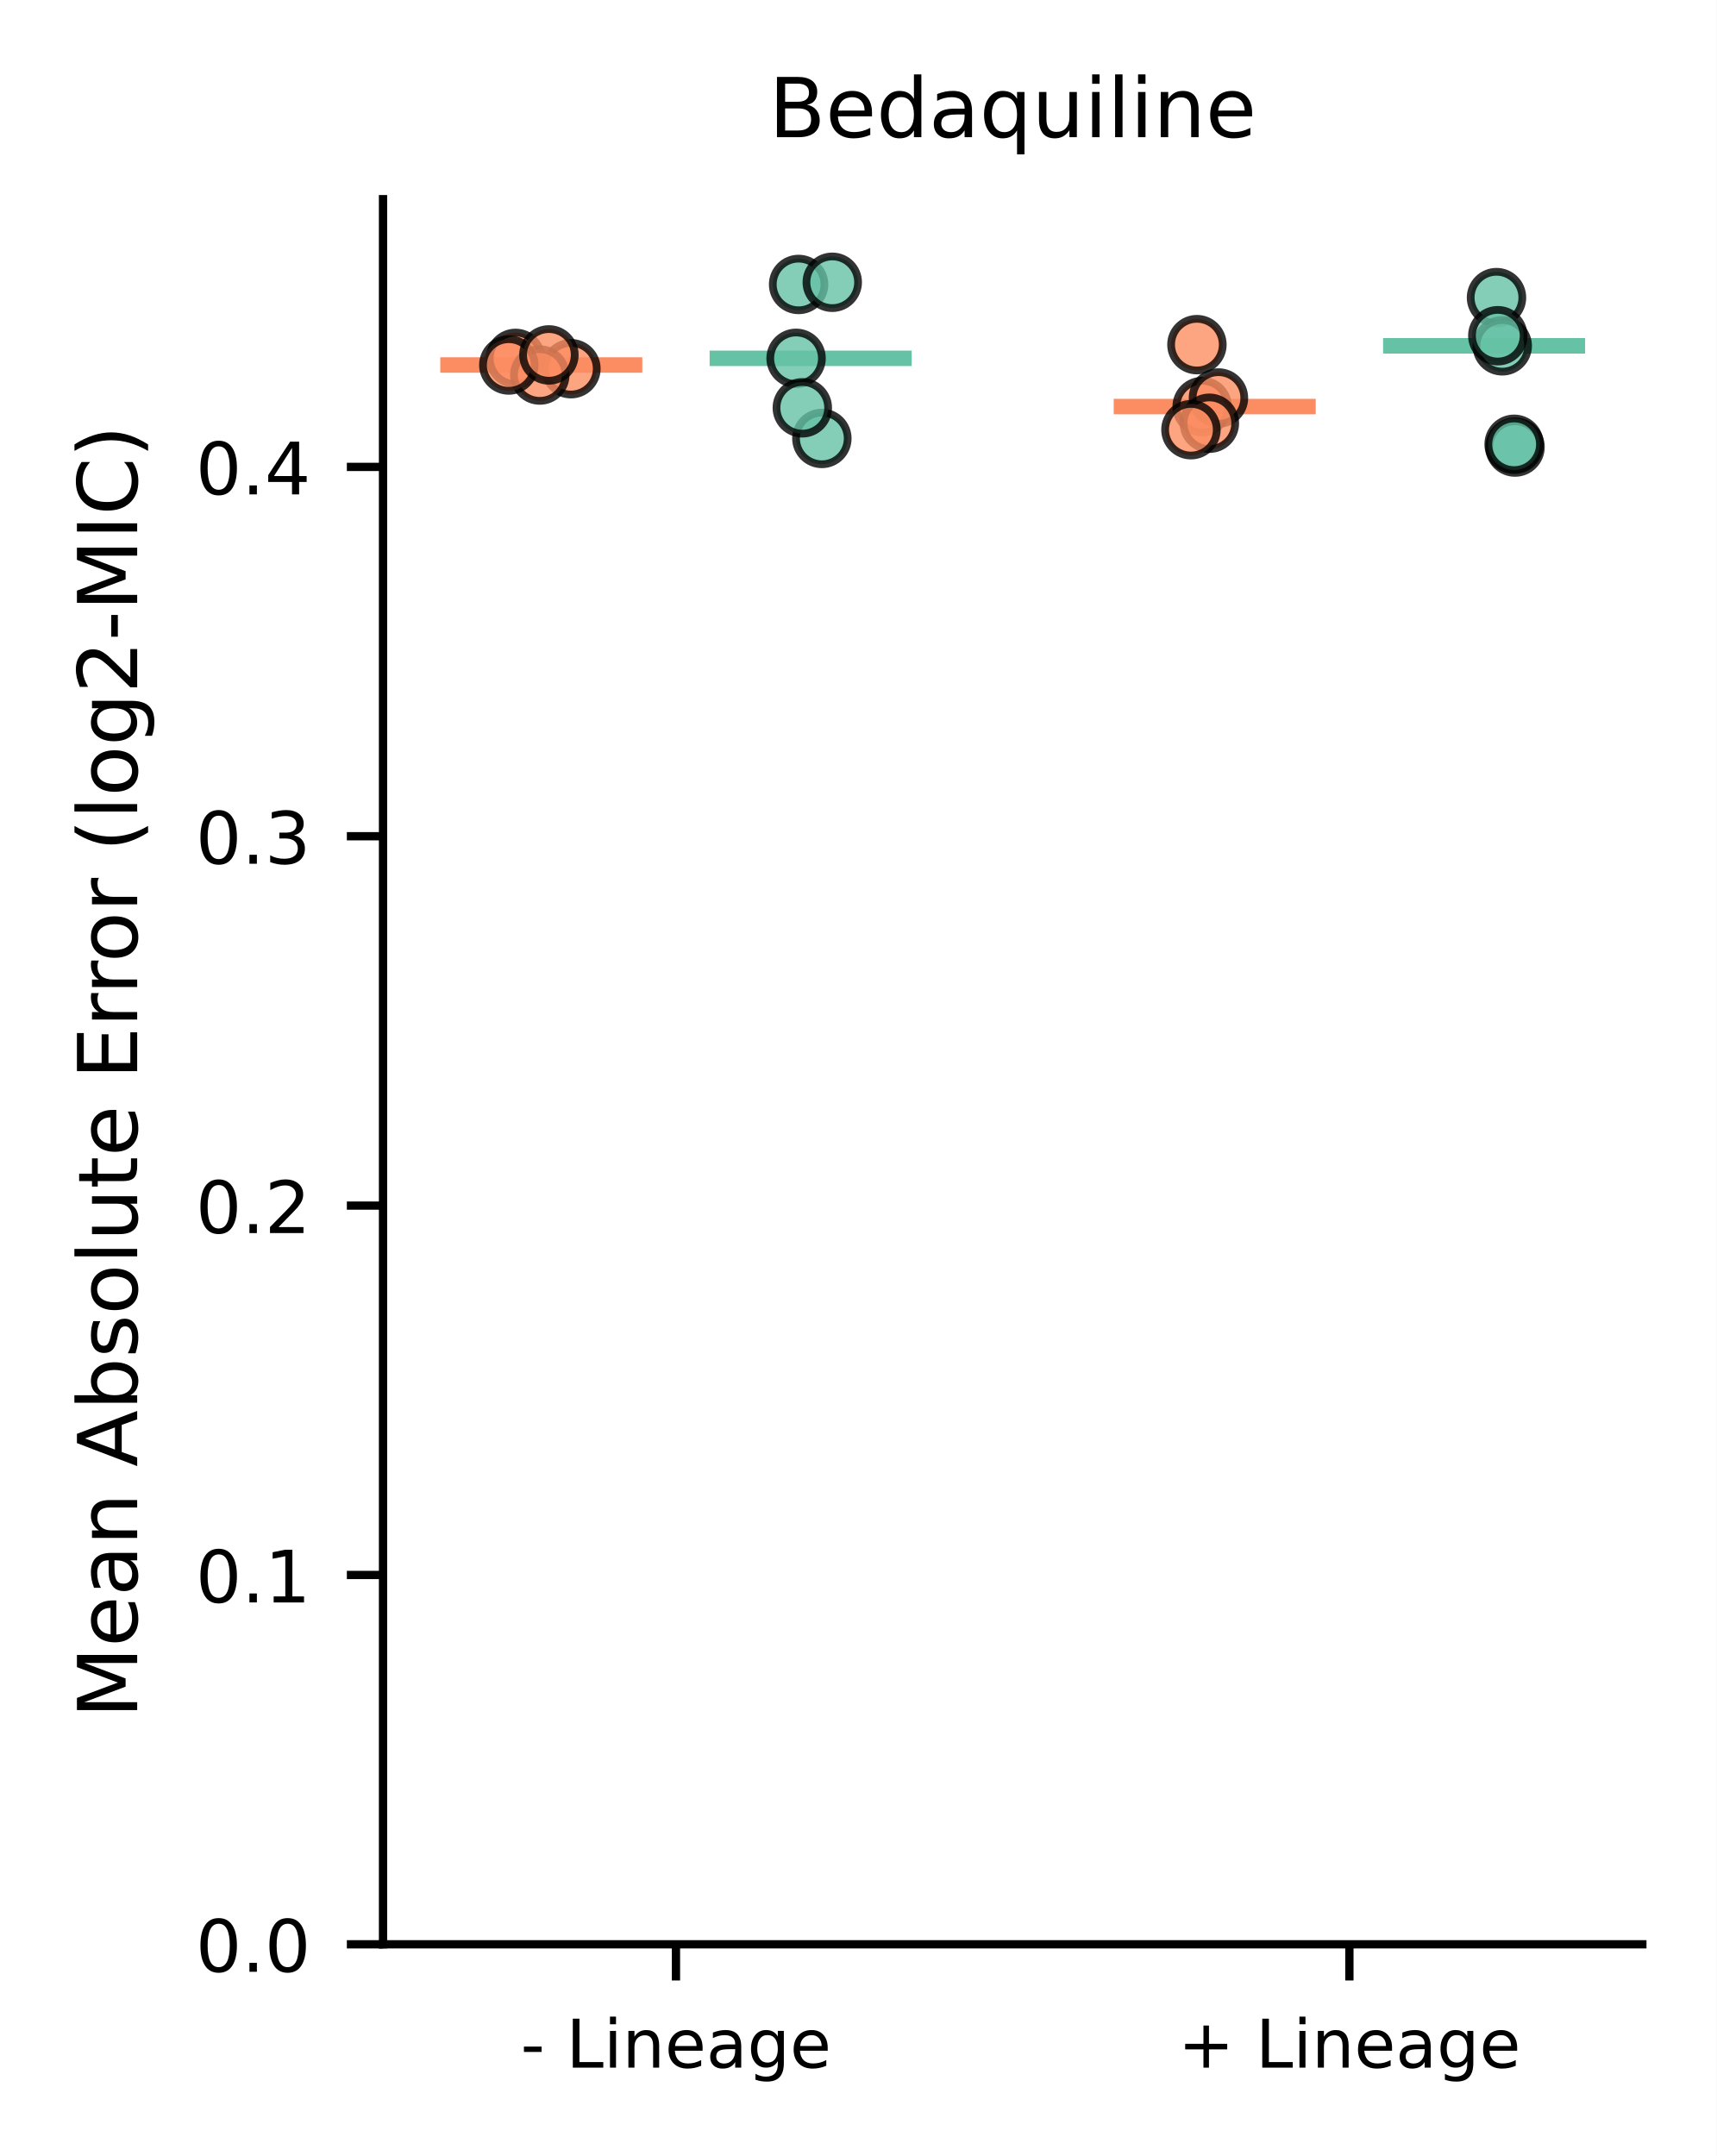
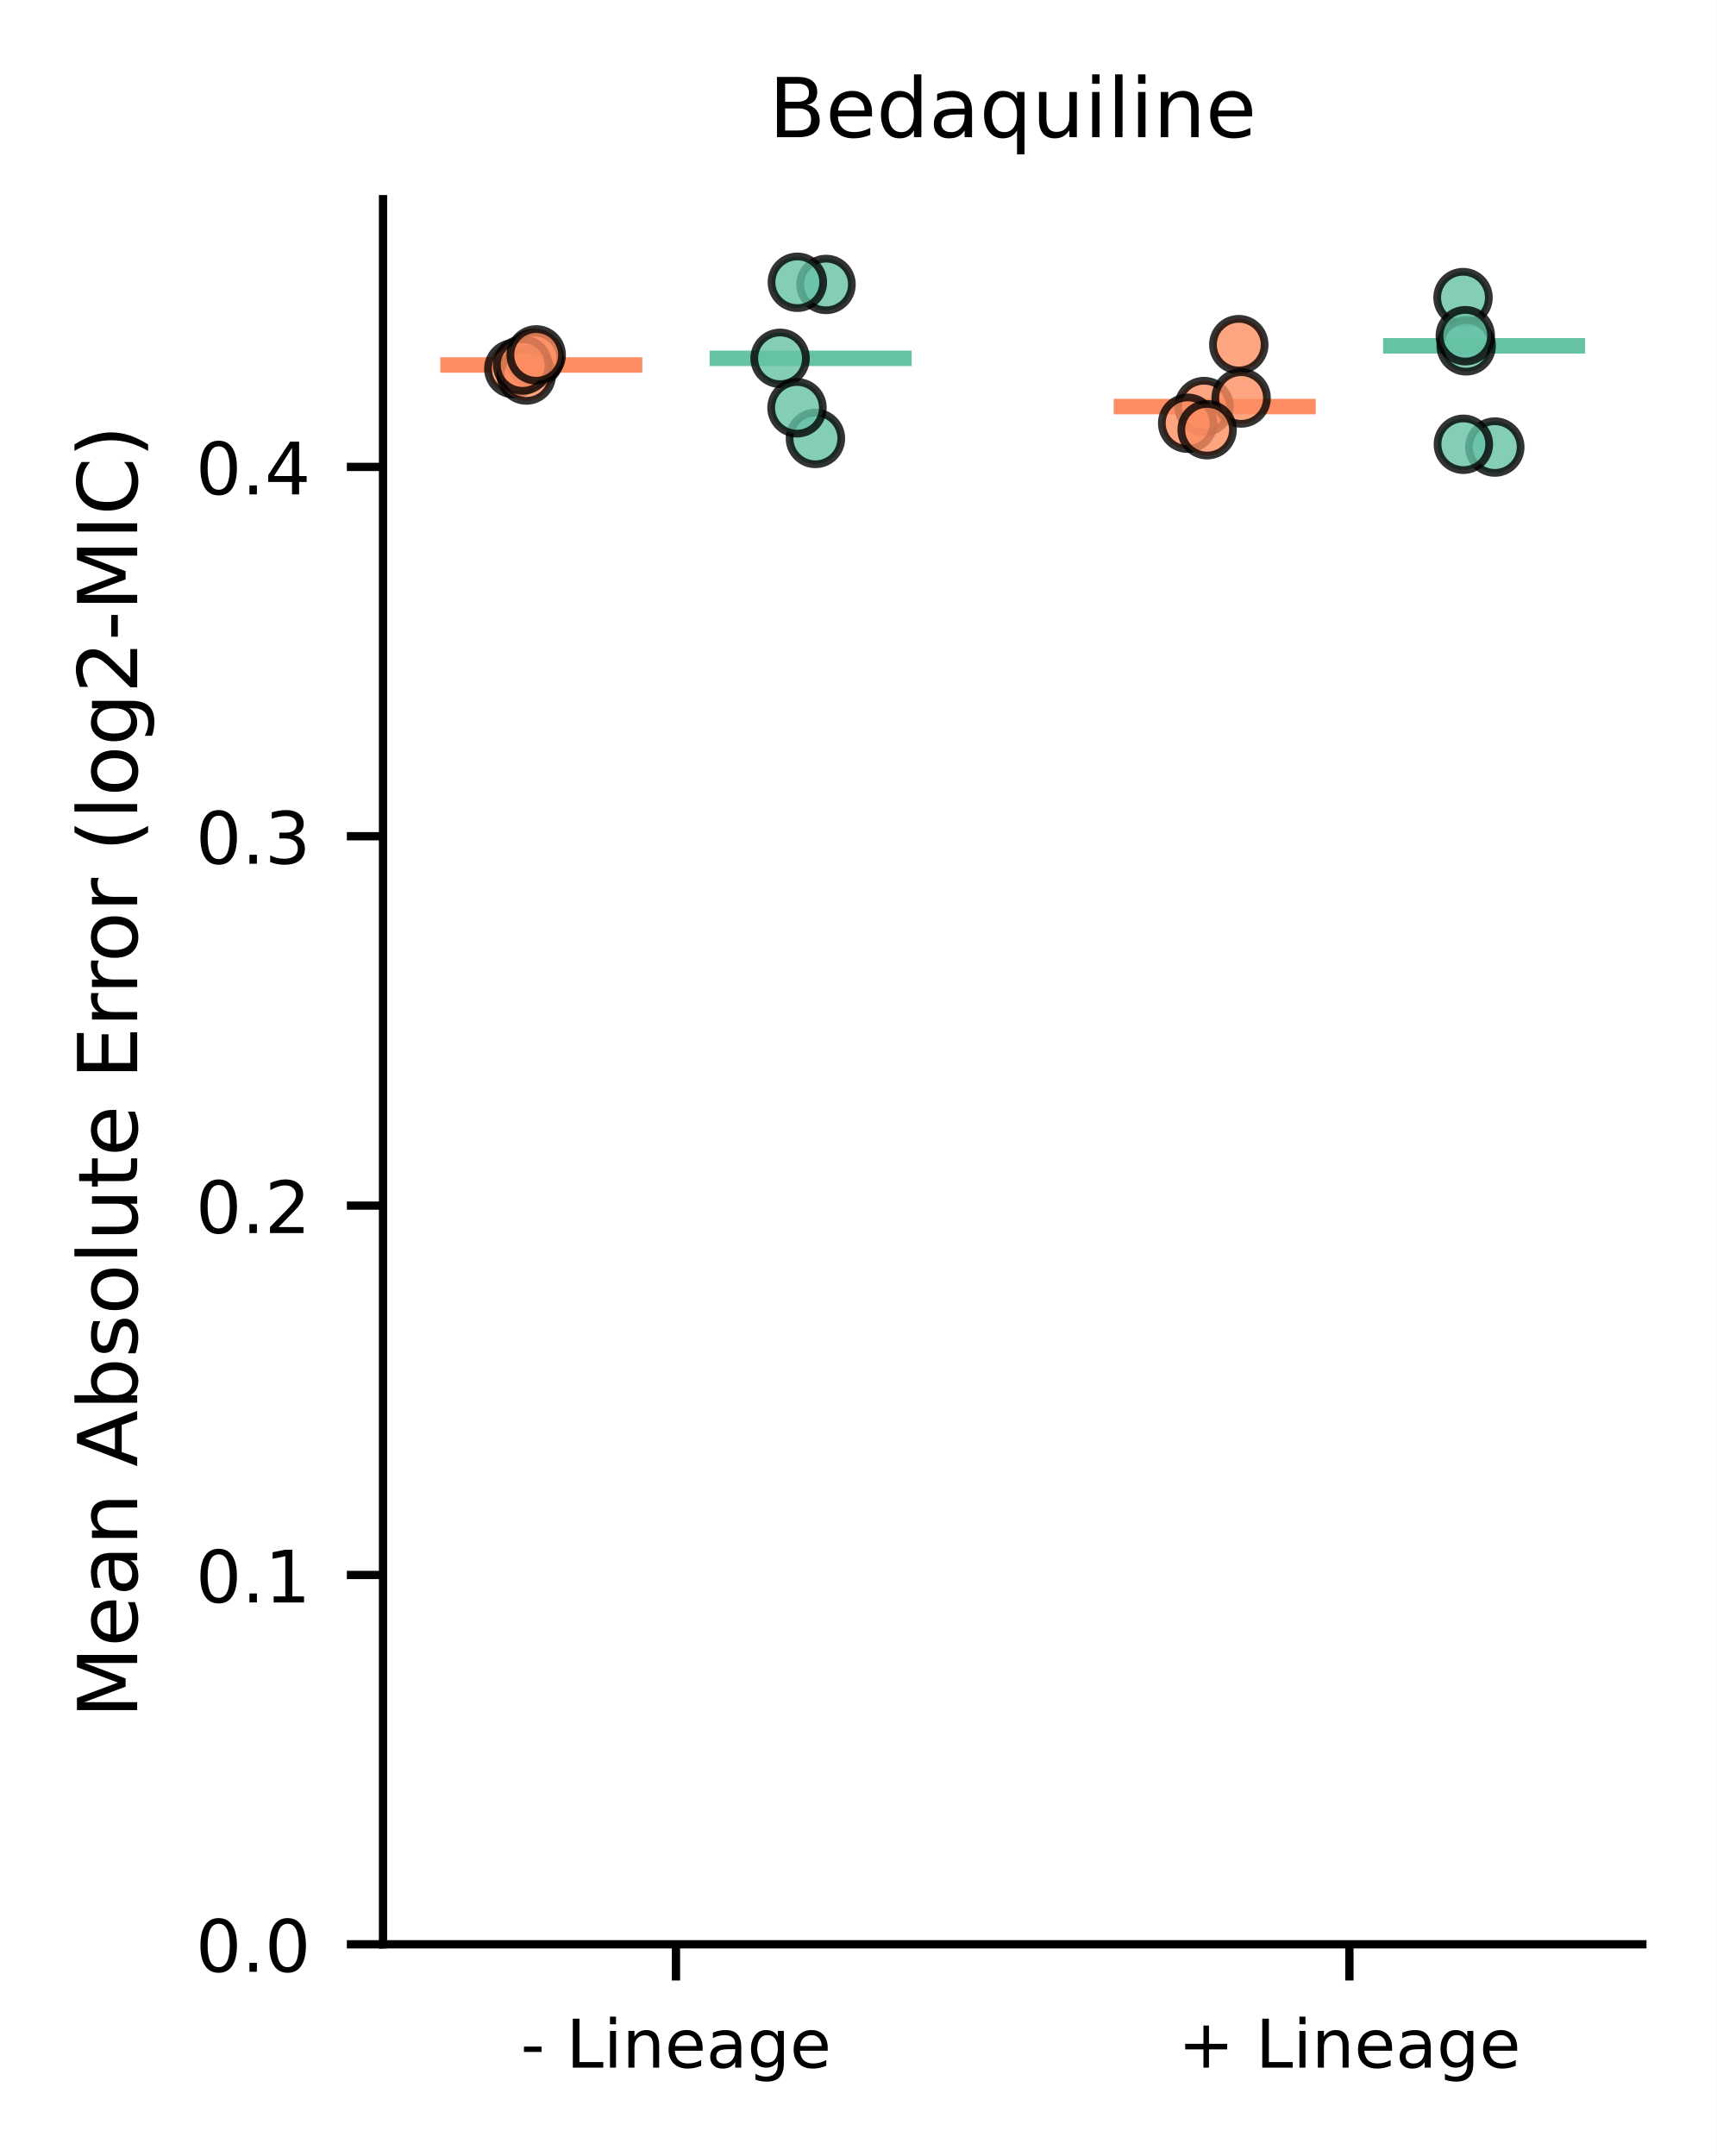
<svg xmlns="http://www.w3.org/2000/svg" xmlns:xlink="http://www.w3.org/1999/xlink" width="166.175pt" height="208.69pt" viewBox="0 0 166.175 208.69" version="1.1">
  <defs>
    <style type="text/css">*{stroke-linejoin: round; stroke-linecap: butt}</style>
  </defs>
  <g id="figure_1">
    <g id="patch_1">
      <path d="M 0 208.69  L 166.175 208.69  L 166.175 0  L 0 0  z " style="fill: #ffffff" />
    </g>
    <g id="axes_1">
      <g id="patch_2">
        <path d="M 37.075 188.199  L 158.975 188.199  L 158.975 19.279  L 37.075 19.279  z " style="fill: #ffffff" />
      </g>
      <g id="LineCollection_1">
-         <path d="M 42.616 35.331  L 62.172 35.331  " clip-path="url(#pb498e405ef)" style="fill: none; stroke: #fc8d62; stroke-width: 1.5" />
+         <path d="M 42.616 35.331  L 62.172 35.331  " clip-path="url(#pe7621ceaf0)" style="fill: none; stroke: #fc8d62; stroke-width: 1.5" />
      </g>
      <g id="LineCollection_2">
-         <path d="M 68.69 34.684  L 88.247 34.684  " clip-path="url(#pb498e405ef)" style="fill: none; stroke: #66c2a5; stroke-width: 1.5" />
+         <path d="M 68.69 34.684  L 88.247 34.684  " clip-path="url(#pe7621ceaf0)" style="fill: none; stroke: #66c2a5; stroke-width: 1.5" />
      </g>
      <g id="LineCollection_3">
-         <path d="M 107.803 39.352  L 127.359 39.352  " clip-path="url(#pb498e405ef)" style="fill: none; stroke: #fc8d62; stroke-width: 1.5" />
+         <path d="M 107.803 39.352  L 127.359 39.352  " clip-path="url(#pe7621ceaf0)" style="fill: none; stroke: #fc8d62; stroke-width: 1.5" />
      </g>
      <g id="LineCollection_4">
-         <path d="M 133.878 33.475  L 153.434 33.475  " clip-path="url(#pb498e405ef)" style="fill: none; stroke: #66c2a5; stroke-width: 1.5" />
+         <path d="M 133.878 33.475  L 153.434 33.475  " clip-path="url(#pe7621ceaf0)" style="fill: none; stroke: #66c2a5; stroke-width: 1.5" />
      </g>
      <g id="PathCollection_1">
        <defs>
-           <path id="C0_0_085f574285" d="M 0 2.5  C 0.663 2.5 1.299 2.237 1.768 1.768  C 2.237 1.299 2.5 0.663 2.5 -0  C 2.5 -0.663 2.237 -1.299 1.768 -1.768  C 1.299 -2.237 0.663 -2.5 0 -2.5  C -0.663 -2.5 -1.299 -2.237 -1.768 -1.768  C -2.237 -1.299 -2.5 -0.663 -2.5 0  C -2.5 0.663 -2.237 1.299 -1.768 1.768  C -1.299 2.237 -0.663 2.5 0 2.5  z " />
+           <path id="C0_0_0a21245f25" d="M 0 2.5  C 0.663 2.5 1.299 2.237 1.768 1.768  C 2.237 1.299 2.5 0.663 2.5 -0  C 2.5 -0.663 2.237 -1.299 1.768 -1.768  C 1.299 -2.237 0.663 -2.5 0 -2.5  C -0.663 -2.5 -1.299 -2.237 -1.768 -1.768  C -2.237 -1.299 -2.5 -0.663 -2.5 0  C -2.5 0.663 -2.237 1.299 -1.768 1.768  C -1.299 2.237 -0.663 2.5 0 2.5  z " />
        </defs>
-         <g clip-path="url(#pb498e405ef)">
-           <use xlink:href="#C0_0_085f574285" x="55.263" y="35.689" style="fill: #fc8d62; fill-opacity: 0.8; stroke: #000000; stroke-opacity: 0.8; stroke-width: 0.75" />
-         </g>
-         <g clip-path="url(#pb498e405ef)">
-           <use xlink:href="#C0_0_085f574285" x="49.905" y="34.69" style="fill: #fc8d62; fill-opacity: 0.8; stroke: #000000; stroke-opacity: 0.8; stroke-width: 0.75" />
-         </g>
-         <g clip-path="url(#pb498e405ef)">
-           <use xlink:href="#C0_0_085f574285" x="52.25" y="36.301" style="fill: #fc8d62; fill-opacity: 0.8; stroke: #000000; stroke-opacity: 0.8; stroke-width: 0.75" />
-         </g>
-         <g clip-path="url(#pb498e405ef)">
-           <use xlink:href="#C0_0_085f574285" x="49.251" y="35.331" style="fill: #fc8d62; fill-opacity: 0.8; stroke: #000000; stroke-opacity: 0.8; stroke-width: 0.75" />
-         </g>
-         <g clip-path="url(#pb498e405ef)">
-           <use xlink:href="#C0_0_085f574285" x="53.132" y="34.353" style="fill: #fc8d62; fill-opacity: 0.8; stroke: #000000; stroke-opacity: 0.8; stroke-width: 0.75" />
+         <g clip-path="url(#pe7621ceaf0)">
+           <use xlink:href="#C0_0_0a21245f25" x="49.737" y="35.689" style="fill: #fc8d62; fill-opacity: 0.8; stroke: #000000; stroke-opacity: 0.8; stroke-width: 0.75" />
+         </g>
+         <g clip-path="url(#pe7621ceaf0)">
+           <use xlink:href="#C0_0_0a21245f25" x="51.72" y="34.69" style="fill: #fc8d62; fill-opacity: 0.8; stroke: #000000; stroke-opacity: 0.8; stroke-width: 0.75" />
+         </g>
+         <g clip-path="url(#pe7621ceaf0)">
+           <use xlink:href="#C0_0_0a21245f25" x="50.947" y="36.301" style="fill: #fc8d62; fill-opacity: 0.8; stroke: #000000; stroke-opacity: 0.8; stroke-width: 0.75" />
+         </g>
+         <g clip-path="url(#pe7621ceaf0)">
+           <use xlink:href="#C0_0_0a21245f25" x="50.591" y="35.331" style="fill: #fc8d62; fill-opacity: 0.8; stroke: #000000; stroke-opacity: 0.8; stroke-width: 0.75" />
+         </g>
+         <g clip-path="url(#pe7621ceaf0)">
+           <use xlink:href="#C0_0_0a21245f25" x="51.904" y="34.353" style="fill: #fc8d62; fill-opacity: 0.8; stroke: #000000; stroke-opacity: 0.8; stroke-width: 0.75" />
        </g>
      </g>
      <g id="PathCollection_2">
        <defs>
-           <path id="C1_0_abb7c5da15" d="M 0 2.5  C 0.663 2.5 1.299 2.237 1.768 1.768  C 2.237 1.299 2.5 0.663 2.5 -0  C 2.5 -0.663 2.237 -1.299 1.768 -1.768  C 1.299 -2.237 0.663 -2.5 0 -2.5  C -0.663 -2.5 -1.299 -2.237 -1.768 -1.768  C -2.237 -1.299 -2.5 -0.663 -2.5 0  C -2.5 0.663 -2.237 1.299 -1.768 1.768  C -1.299 2.237 -0.663 2.5 0 2.5  z " />
+           <path id="C1_0_9b1e423cc5" d="M 0 2.5  C 0.663 2.5 1.299 2.237 1.768 1.768  C 2.237 1.299 2.5 0.663 2.5 -0  C 2.5 -0.663 2.237 -1.299 1.768 -1.768  C 1.299 -2.237 0.663 -2.5 0 -2.5  C -0.663 -2.5 -1.299 -2.237 -1.768 -1.768  C -2.237 -1.299 -2.5 -0.663 -2.5 0  C -2.5 0.663 -2.237 1.299 -1.768 1.768  C -1.299 2.237 -0.663 2.5 0 2.5  z " />
        </defs>
-         <g clip-path="url(#pb498e405ef)">
-           <use xlink:href="#C1_0_abb7c5da15" x="79.555" y="42.439" style="fill: #66c2a5; fill-opacity: 0.8; stroke: #000000; stroke-opacity: 0.8; stroke-width: 0.75" />
-         </g>
-         <g clip-path="url(#pb498e405ef)">
-           <use xlink:href="#C1_0_abb7c5da15" x="77.303" y="27.534" style="fill: #66c2a5; fill-opacity: 0.8; stroke: #000000; stroke-opacity: 0.8; stroke-width: 0.75" />
-         </g>
-         <g clip-path="url(#pb498e405ef)">
-           <use xlink:href="#C1_0_abb7c5da15" x="77.058" y="34.684" style="fill: #66c2a5; fill-opacity: 0.8; stroke: #000000; stroke-opacity: 0.8; stroke-width: 0.75" />
-         </g>
-         <g clip-path="url(#pb498e405ef)">
-           <use xlink:href="#C1_0_abb7c5da15" x="77.662" y="39.475" style="fill: #66c2a5; fill-opacity: 0.8; stroke: #000000; stroke-opacity: 0.8; stroke-width: 0.75" />
-         </g>
-         <g clip-path="url(#pb498e405ef)">
-           <use xlink:href="#C1_0_abb7c5da15" x="80.561" y="27.323" style="fill: #66c2a5; fill-opacity: 0.8; stroke: #000000; stroke-opacity: 0.8; stroke-width: 0.75" />
+         <g clip-path="url(#pe7621ceaf0)">
+           <use xlink:href="#C1_0_9b1e423cc5" x="78.931" y="42.439" style="fill: #66c2a5; fill-opacity: 0.8; stroke: #000000; stroke-opacity: 0.8; stroke-width: 0.75" />
+         </g>
+         <g clip-path="url(#pe7621ceaf0)">
+           <use xlink:href="#C1_0_9b1e423cc5" x="79.959" y="27.534" style="fill: #66c2a5; fill-opacity: 0.8; stroke: #000000; stroke-opacity: 0.8; stroke-width: 0.75" />
+         </g>
+         <g clip-path="url(#pe7621ceaf0)">
+           <use xlink:href="#C1_0_9b1e423cc5" x="75.51" y="34.684" style="fill: #66c2a5; fill-opacity: 0.8; stroke: #000000; stroke-opacity: 0.8; stroke-width: 0.75" />
+         </g>
+         <g clip-path="url(#pe7621ceaf0)">
+           <use xlink:href="#C1_0_9b1e423cc5" x="77.147" y="39.475" style="fill: #66c2a5; fill-opacity: 0.8; stroke: #000000; stroke-opacity: 0.8; stroke-width: 0.75" />
+         </g>
+         <g clip-path="url(#pe7621ceaf0)">
+           <use xlink:href="#C1_0_9b1e423cc5" x="77.182" y="27.323" style="fill: #66c2a5; fill-opacity: 0.8; stroke: #000000; stroke-opacity: 0.8; stroke-width: 0.75" />
        </g>
      </g>
      <g id="PathCollection_3">
        <defs>
-           <path id="C2_0_900068de61" d="M 0 2.5  C 0.663 2.5 1.299 2.237 1.768 1.768  C 2.237 1.299 2.5 0.663 2.5 -0  C 2.5 -0.663 2.237 -1.299 1.768 -1.768  C 1.299 -2.237 0.663 -2.5 0 -2.5  C -0.663 -2.5 -1.299 -2.237 -1.768 -1.768  C -2.237 -1.299 -2.5 -0.663 -2.5 0  C -2.5 0.663 -2.237 1.299 -1.768 1.768  C -1.299 2.237 -0.663 2.5 0 2.5  z " />
+           <path id="C2_0_ca3a7e2442" d="M 0 2.5  C 0.663 2.5 1.299 2.237 1.768 1.768  C 2.237 1.299 2.5 0.663 2.5 -0  C 2.5 -0.663 2.237 -1.299 1.768 -1.768  C 1.299 -2.237 0.663 -2.5 0 -2.5  C -0.663 -2.5 -1.299 -2.237 -1.768 -1.768  C -2.237 -1.299 -2.5 -0.663 -2.5 0  C -2.5 0.663 -2.237 1.299 -1.768 1.768  C -1.299 2.237 -0.663 2.5 0 2.5  z " />
        </defs>
-         <g clip-path="url(#pb498e405ef)">
-           <use xlink:href="#C2_0_900068de61" x="116.366" y="39.352" style="fill: #fc8d62; fill-opacity: 0.8; stroke: #000000; stroke-opacity: 0.8; stroke-width: 0.75" />
-         </g>
-         <g clip-path="url(#pb498e405ef)">
-           <use xlink:href="#C2_0_900068de61" x="115.859" y="33.36" style="fill: #fc8d62; fill-opacity: 0.8; stroke: #000000; stroke-opacity: 0.8; stroke-width: 0.75" />
-         </g>
-         <g clip-path="url(#pb498e405ef)">
-           <use xlink:href="#C2_0_900068de61" x="117.943" y="38.524" style="fill: #fc8d62; fill-opacity: 0.8; stroke: #000000; stroke-opacity: 0.8; stroke-width: 0.75" />
-         </g>
-         <g clip-path="url(#pb498e405ef)">
-           <use xlink:href="#C2_0_900068de61" x="117.064" y="40.967" style="fill: #fc8d62; fill-opacity: 0.8; stroke: #000000; stroke-opacity: 0.8; stroke-width: 0.75" />
-         </g>
-         <g clip-path="url(#pb498e405ef)">
-           <use xlink:href="#C2_0_900068de61" x="115.279" y="41.594" style="fill: #fc8d62; fill-opacity: 0.8; stroke: #000000; stroke-opacity: 0.8; stroke-width: 0.75" />
+         <g clip-path="url(#pe7621ceaf0)">
+           <use xlink:href="#C2_0_ca3a7e2442" x="116.549" y="39.352" style="fill: #fc8d62; fill-opacity: 0.8; stroke: #000000; stroke-opacity: 0.8; stroke-width: 0.75" />
+         </g>
+         <g clip-path="url(#pe7621ceaf0)">
+           <use xlink:href="#C2_0_ca3a7e2442" x="119.912" y="33.36" style="fill: #fc8d62; fill-opacity: 0.8; stroke: #000000; stroke-opacity: 0.8; stroke-width: 0.75" />
+         </g>
+         <g clip-path="url(#pe7621ceaf0)">
+           <use xlink:href="#C2_0_ca3a7e2442" x="120.136" y="38.524" style="fill: #fc8d62; fill-opacity: 0.8; stroke: #000000; stroke-opacity: 0.8; stroke-width: 0.75" />
+         </g>
+         <g clip-path="url(#pe7621ceaf0)">
+           <use xlink:href="#C2_0_ca3a7e2442" x="114.962" y="40.967" style="fill: #fc8d62; fill-opacity: 0.8; stroke: #000000; stroke-opacity: 0.8; stroke-width: 0.75" />
+         </g>
+         <g clip-path="url(#pe7621ceaf0)">
+           <use xlink:href="#C2_0_ca3a7e2442" x="116.847" y="41.594" style="fill: #fc8d62; fill-opacity: 0.8; stroke: #000000; stroke-opacity: 0.8; stroke-width: 0.75" />
        </g>
      </g>
      <g id="PathCollection_4">
        <defs>
-           <path id="C3_0_f12beb87d3" d="M 0 2.5  C 0.663 2.5 1.299 2.237 1.768 1.768  C 2.237 1.299 2.5 0.663 2.5 -0  C 2.5 -0.663 2.237 -1.299 1.768 -1.768  C 1.299 -2.237 0.663 -2.5 0 -2.5  C -0.663 -2.5 -1.299 -2.237 -1.768 -1.768  C -2.237 -1.299 -2.5 -0.663 -2.5 0  C -2.5 0.663 -2.237 1.299 -1.768 1.768  C -1.299 2.237 -0.663 2.5 0 2.5  z " />
+           <path id="C3_0_b06add1b93" d="M 0 2.5  C 0.663 2.5 1.299 2.237 1.768 1.768  C 2.237 1.299 2.5 0.663 2.5 -0  C 2.5 -0.663 2.237 -1.299 1.768 -1.768  C 1.299 -2.237 0.663 -2.5 0 -2.5  C -0.663 -2.5 -1.299 -2.237 -1.768 -1.768  C -2.237 -1.299 -2.5 -0.663 -2.5 0  C -2.5 0.663 -2.237 1.299 -1.768 1.768  C -1.299 2.237 -0.663 2.5 0 2.5  z " />
        </defs>
-         <g clip-path="url(#pb498e405ef)">
-           <use xlink:href="#C3_0_f12beb87d3" x="146.65" y="43.273" style="fill: #66c2a5; fill-opacity: 0.8; stroke: #000000; stroke-opacity: 0.8; stroke-width: 0.75" />
-         </g>
-         <g clip-path="url(#pb498e405ef)">
-           <use xlink:href="#C3_0_f12beb87d3" x="144.857" y="28.807" style="fill: #66c2a5; fill-opacity: 0.8; stroke: #000000; stroke-opacity: 0.8; stroke-width: 0.75" />
-         </g>
-         <g clip-path="url(#pb498e405ef)">
-           <use xlink:href="#C3_0_f12beb87d3" x="145.415" y="33.475" style="fill: #66c2a5; fill-opacity: 0.8; stroke: #000000; stroke-opacity: 0.8; stroke-width: 0.75" />
-         </g>
-         <g clip-path="url(#pb498e405ef)">
-           <use xlink:href="#C3_0_f12beb87d3" x="146.563" y="43.004" style="fill: #66c2a5; fill-opacity: 0.8; stroke: #000000; stroke-opacity: 0.8; stroke-width: 0.75" />
-         </g>
-         <g clip-path="url(#pb498e405ef)">
-           <use xlink:href="#C3_0_f12beb87d3" x="144.983" y="32.495" style="fill: #66c2a5; fill-opacity: 0.8; stroke: #000000; stroke-opacity: 0.8; stroke-width: 0.75" />
+         <g clip-path="url(#pe7621ceaf0)">
+           <use xlink:href="#C3_0_b06add1b93" x="144.693" y="43.273" style="fill: #66c2a5; fill-opacity: 0.8; stroke: #000000; stroke-opacity: 0.8; stroke-width: 0.75" />
+         </g>
+         <g clip-path="url(#pe7621ceaf0)">
+           <use xlink:href="#C3_0_b06add1b93" x="141.617" y="28.807" style="fill: #66c2a5; fill-opacity: 0.8; stroke: #000000; stroke-opacity: 0.8; stroke-width: 0.75" />
+         </g>
+         <g clip-path="url(#pe7621ceaf0)">
+           <use xlink:href="#C3_0_b06add1b93" x="141.919" y="33.475" style="fill: #66c2a5; fill-opacity: 0.8; stroke: #000000; stroke-opacity: 0.8; stroke-width: 0.75" />
+         </g>
+         <g clip-path="url(#pe7621ceaf0)">
+           <use xlink:href="#C3_0_b06add1b93" x="141.649" y="43.004" style="fill: #66c2a5; fill-opacity: 0.8; stroke: #000000; stroke-opacity: 0.8; stroke-width: 0.75" />
+         </g>
+         <g clip-path="url(#pe7621ceaf0)">
+           <use xlink:href="#C3_0_b06add1b93" x="141.837" y="32.495" style="fill: #66c2a5; fill-opacity: 0.8; stroke: #000000; stroke-opacity: 0.8; stroke-width: 0.75" />
        </g>
      </g>
      <g id="line2d_1" />
      <g id="line2d_2" />
      <g id="matplotlib.axis_1">
        <g id="xtick_1">
          <g id="line2d_3">
            <defs>
-               <path id="m4e0dda4973" d="M 0 0  L 0 3.5  " style="stroke: #000000; stroke-width: 0.8" />
+               <path id="m39302bf857" d="M 0 0  L 0 3.5  " style="stroke: #000000; stroke-width: 0.8" />
            </defs>
            <g>
-               <use xlink:href="#m4e0dda4973" x="65.431" y="188.199" style="stroke: #000000; stroke-width: 0.8" />
+               <use xlink:href="#m39302bf857" x="65.431" y="188.199" style="stroke: #000000; stroke-width: 0.8" />
            </g>
          </g>
          <g id="text_1">
            <g transform="translate(50.39782 200.1377) scale(0.065 -0.065)">
              <defs>
                <path id="DejaVuSans-2d" d="M 313 2009  L 1997 2009  L 1997 1497  L 313 1497  L 313 2009  z " transform="scale(0.015625)" />
                <path id="DejaVuSans-20" transform="scale(0.015625)" />
                <path id="DejaVuSans-4c" d="M 628 4666  L 1259 4666  L 1259 531  L 3531 531  L 3531 0  L 628 0  L 628 4666  z " transform="scale(0.015625)" />
                <path id="DejaVuSans-69" d="M 603 3500  L 1178 3500  L 1178 0  L 603 0  L 603 3500  z M 603 4863  L 1178 4863  L 1178 4134  L 603 4134  L 603 4863  z " transform="scale(0.015625)" />
                <path id="DejaVuSans-6e" d="M 3513 2113  L 3513 0  L 2938 0  L 2938 2094  Q 2938 2591 2744 2837  Q 2550 3084 2163 3084  Q 1697 3084 1428 2787  Q 1159 2491 1159 1978  L 1159 0  L 581 0  L 581 3500  L 1159 3500  L 1159 2956  Q 1366 3272 1645 3428  Q 1925 3584 2291 3584  Q 2894 3584 3203 3211  Q 3513 2838 3513 2113  z " transform="scale(0.015625)" />
                <path id="DejaVuSans-65" d="M 3597 1894  L 3597 1613  L 953 1613  Q 991 1019 1311 708  Q 1631 397 2203 397  Q 2534 397 2845 478  Q 3156 559 3463 722  L 3463 178  Q 3153 47 2828 -22  Q 2503 -91 2169 -91  Q 1331 -91 842 396  Q 353 884 353 1716  Q 353 2575 817 3079  Q 1281 3584 2069 3584  Q 2775 3584 3186 3129  Q 3597 2675 3597 1894  z M 3022 2063  Q 3016 2534 2758 2815  Q 2500 3097 2075 3097  Q 1594 3097 1305 2825  Q 1016 2553 972 2059  L 3022 2063  z " transform="scale(0.015625)" />
                <path id="DejaVuSans-61" d="M 2194 1759  Q 1497 1759 1228 1600  Q 959 1441 959 1056  Q 959 750 1161 570  Q 1363 391 1709 391  Q 2188 391 2477 730  Q 2766 1069 2766 1631  L 2766 1759  L 2194 1759  z M 3341 1997  L 3341 0  L 2766 0  L 2766 531  Q 2569 213 2275 61  Q 1981 -91 1556 -91  Q 1019 -91 701 211  Q 384 513 384 1019  Q 384 1609 779 1909  Q 1175 2209 1959 2209  L 2766 2209  L 2766 2266  Q 2766 2663 2505 2880  Q 2244 3097 1772 3097  Q 1472 3097 1187 3025  Q 903 2953 641 2809  L 641 3341  Q 956 3463 1253 3523  Q 1550 3584 1831 3584  Q 2591 3584 2966 3190  Q 3341 2797 3341 1997  z " transform="scale(0.015625)" />
                <path id="DejaVuSans-67" d="M 2906 1791  Q 2906 2416 2648 2759  Q 2391 3103 1925 3103  Q 1463 3103 1205 2759  Q 947 2416 947 1791  Q 947 1169 1205 825  Q 1463 481 1925 481  Q 2391 481 2648 825  Q 2906 1169 2906 1791  z M 3481 434  Q 3481 -459 3084 -895  Q 2688 -1331 1869 -1331  Q 1566 -1331 1297 -1286  Q 1028 -1241 775 -1147  L 775 -588  Q 1028 -725 1275 -790  Q 1522 -856 1778 -856  Q 2344 -856 2625 -561  Q 2906 -266 2906 331  L 2906 616  Q 2728 306 2450 153  Q 2172 0 1784 0  Q 1141 0 747 490  Q 353 981 353 1791  Q 353 2603 747 3093  Q 1141 3584 1784 3584  Q 2172 3584 2450 3431  Q 2728 3278 2906 2969  L 2906 3500  L 3481 3500  L 3481 434  z " transform="scale(0.015625)" />
              </defs>
              <use xlink:href="#DejaVuSans-2d" />
              <use xlink:href="#DejaVuSans-20" x="36.084" />
              <use xlink:href="#DejaVuSans-4c" x="67.871" />
              <use xlink:href="#DejaVuSans-69" x="123.584" />
              <use xlink:href="#DejaVuSans-6e" x="151.367" />
              <use xlink:href="#DejaVuSans-65" x="214.746" />
              <use xlink:href="#DejaVuSans-61" x="276.27" />
              <use xlink:href="#DejaVuSans-67" x="337.549" />
              <use xlink:href="#DejaVuSans-65" x="401.025" />
            </g>
          </g>
        </g>
        <g id="xtick_2">
          <g id="line2d_4">
            <g>
-               <use xlink:href="#m4e0dda4973" x="130.618" y="188.199" style="stroke: #000000; stroke-width: 0.8" />
+               <use xlink:href="#m39302bf857" x="130.618" y="188.199" style="stroke: #000000; stroke-width: 0.8" />
            </g>
          </g>
          <g id="text_2">
            <g transform="translate(114.0341 200.1377) scale(0.065 -0.065)">
              <defs>
                <path id="DejaVuSans-2b" d="M 2944 4013  L 2944 2272  L 4684 2272  L 4684 1741  L 2944 1741  L 2944 0  L 2419 0  L 2419 1741  L 678 1741  L 678 2272  L 2419 2272  L 2419 4013  L 2944 4013  z " transform="scale(0.015625)" />
              </defs>
              <use xlink:href="#DejaVuSans-2b" />
              <use xlink:href="#DejaVuSans-20" x="83.789" />
              <use xlink:href="#DejaVuSans-4c" x="115.576" />
              <use xlink:href="#DejaVuSans-69" x="171.289" />
              <use xlink:href="#DejaVuSans-6e" x="199.072" />
              <use xlink:href="#DejaVuSans-65" x="262.451" />
              <use xlink:href="#DejaVuSans-61" x="323.975" />
              <use xlink:href="#DejaVuSans-67" x="385.254" />
              <use xlink:href="#DejaVuSans-65" x="448.73" />
            </g>
          </g>
        </g>
      </g>
      <g id="matplotlib.axis_2">
        <g id="ytick_1">
          <g id="line2d_5">
            <defs>
-               <path id="m8c1c3d539a" d="M 0 0  L -3.5 0  " style="stroke: #000000; stroke-width: 0.8" />
+               <path id="m49cab605a0" d="M 0 0  L -3.5 0  " style="stroke: #000000; stroke-width: 0.8" />
            </defs>
            <g>
-               <use xlink:href="#m8c1c3d539a" x="37.075" y="188.199" style="stroke: #000000; stroke-width: 0.8" />
+               <use xlink:href="#m49cab605a0" x="37.075" y="188.199" style="stroke: #000000; stroke-width: 0.8" />
            </g>
          </g>
          <g id="text_3">
            <g transform="translate(18.9425 190.8582) scale(0.07 -0.07)">
              <defs>
                <path id="DejaVuSans-30" d="M 2034 4250  Q 1547 4250 1301 3770  Q 1056 3291 1056 2328  Q 1056 1369 1301 889  Q 1547 409 2034 409  Q 2525 409 2770 889  Q 3016 1369 3016 2328  Q 3016 3291 2770 3770  Q 2525 4250 2034 4250  z M 2034 4750  Q 2819 4750 3233 4129  Q 3647 3509 3647 2328  Q 3647 1150 3233 529  Q 2819 -91 2034 -91  Q 1250 -91 836 529  Q 422 1150 422 2328  Q 422 3509 836 4129  Q 1250 4750 2034 4750  z " transform="scale(0.015625)" />
                <path id="DejaVuSans-2e" d="M 684 794  L 1344 794  L 1344 0  L 684 0  L 684 794  z " transform="scale(0.015625)" />
              </defs>
              <use xlink:href="#DejaVuSans-30" />
              <use xlink:href="#DejaVuSans-2e" x="63.623" />
              <use xlink:href="#DejaVuSans-30" x="95.41" />
            </g>
          </g>
        </g>
        <g id="ytick_2">
          <g id="line2d_6">
            <g>
-               <use xlink:href="#m8c1c3d539a" x="37.075" y="152.448" style="stroke: #000000; stroke-width: 0.8" />
+               <use xlink:href="#m49cab605a0" x="37.075" y="152.448" style="stroke: #000000; stroke-width: 0.8" />
            </g>
          </g>
          <g id="text_4">
            <g transform="translate(18.9425 155.1072) scale(0.07 -0.07)">
              <defs>
                <path id="DejaVuSans-31" d="M 794 531  L 1825 531  L 1825 4091  L 703 3866  L 703 4441  L 1819 4666  L 2450 4666  L 2450 531  L 3481 531  L 3481 0  L 794 0  L 794 531  z " transform="scale(0.015625)" />
              </defs>
              <use xlink:href="#DejaVuSans-30" />
              <use xlink:href="#DejaVuSans-2e" x="63.623" />
              <use xlink:href="#DejaVuSans-31" x="95.41" />
            </g>
          </g>
        </g>
        <g id="ytick_3">
          <g id="line2d_7">
            <g>
-               <use xlink:href="#m8c1c3d539a" x="37.075" y="116.697" style="stroke: #000000; stroke-width: 0.8" />
+               <use xlink:href="#m49cab605a0" x="37.075" y="116.697" style="stroke: #000000; stroke-width: 0.8" />
            </g>
          </g>
          <g id="text_5">
            <g transform="translate(18.9425 119.3561) scale(0.07 -0.07)">
              <defs>
                <path id="DejaVuSans-32" d="M 1228 531  L 3431 531  L 3431 0  L 469 0  L 469 531  Q 828 903 1448 1529  Q 2069 2156 2228 2338  Q 2531 2678 2651 2914  Q 2772 3150 2772 3378  Q 2772 3750 2511 3984  Q 2250 4219 1831 4219  Q 1534 4219 1204 4116  Q 875 4013 500 3803  L 500 4441  Q 881 4594 1212 4672  Q 1544 4750 1819 4750  Q 2544 4750 2975 4387  Q 3406 4025 3406 3419  Q 3406 3131 3298 2873  Q 3191 2616 2906 2266  Q 2828 2175 2409 1742  Q 1991 1309 1228 531  z " transform="scale(0.015625)" />
              </defs>
              <use xlink:href="#DejaVuSans-30" />
              <use xlink:href="#DejaVuSans-2e" x="63.623" />
              <use xlink:href="#DejaVuSans-32" x="95.41" />
            </g>
          </g>
        </g>
        <g id="ytick_4">
          <g id="line2d_8">
            <g>
-               <use xlink:href="#m8c1c3d539a" x="37.075" y="80.946" style="stroke: #000000; stroke-width: 0.8" />
+               <use xlink:href="#m49cab605a0" x="37.075" y="80.946" style="stroke: #000000; stroke-width: 0.8" />
            </g>
          </g>
          <g id="text_6">
            <g transform="translate(18.9425 83.60508) scale(0.07 -0.07)">
              <defs>
                <path id="DejaVuSans-33" d="M 2597 2516  Q 3050 2419 3304 2112  Q 3559 1806 3559 1356  Q 3559 666 3084 287  Q 2609 -91 1734 -91  Q 1441 -91 1130 -33  Q 819 25 488 141  L 488 750  Q 750 597 1062 519  Q 1375 441 1716 441  Q 2309 441 2620 675  Q 2931 909 2931 1356  Q 2931 1769 2642 2001  Q 2353 2234 1838 2234  L 1294 2234  L 1294 2753  L 1863 2753  Q 2328 2753 2575 2939  Q 2822 3125 2822 3475  Q 2822 3834 2567 4026  Q 2313 4219 1838 4219  Q 1578 4219 1281 4162  Q 984 4106 628 3988  L 628 4550  Q 988 4650 1302 4700  Q 1616 4750 1894 4750  Q 2613 4750 3031 4423  Q 3450 4097 3450 3541  Q 3450 3153 3228 2886  Q 3006 2619 2597 2516  z " transform="scale(0.015625)" />
              </defs>
              <use xlink:href="#DejaVuSans-30" />
              <use xlink:href="#DejaVuSans-2e" x="63.623" />
              <use xlink:href="#DejaVuSans-33" x="95.41" />
            </g>
          </g>
        </g>
        <g id="ytick_5">
          <g id="line2d_9">
            <g>
-               <use xlink:href="#m8c1c3d539a" x="37.075" y="45.195" style="stroke: #000000; stroke-width: 0.8" />
+               <use xlink:href="#m49cab605a0" x="37.075" y="45.195" style="stroke: #000000; stroke-width: 0.8" />
            </g>
          </g>
          <g id="text_7">
            <g transform="translate(18.9425 47.85404) scale(0.07 -0.07)">
              <defs>
                <path id="DejaVuSans-34" d="M 2419 4116  L 825 1625  L 2419 1625  L 2419 4116  z M 2253 4666  L 3047 4666  L 3047 1625  L 3713 1625  L 3713 1100  L 3047 1100  L 3047 0  L 2419 0  L 2419 1100  L 313 1100  L 313 1709  L 2253 4666  z " transform="scale(0.015625)" />
              </defs>
              <use xlink:href="#DejaVuSans-30" />
              <use xlink:href="#DejaVuSans-2e" x="63.623" />
              <use xlink:href="#DejaVuSans-34" x="95.41" />
            </g>
          </g>
        </g>
        <g id="text_8">
          <g transform="translate(13.27875 166.3137) rotate(-90) scale(0.08 -0.08)">
            <defs>
              <path id="DejaVuSans-4d" d="M 628 4666  L 1569 4666  L 2759 1491  L 3956 4666  L 4897 4666  L 4897 0  L 4281 0  L 4281 4097  L 3078 897  L 2444 897  L 1241 4097  L 1241 0  L 628 0  L 628 4666  z " transform="scale(0.015625)" />
              <path id="DejaVuSans-41" d="M 2188 4044  L 1331 1722  L 3047 1722  L 2188 4044  z M 1831 4666  L 2547 4666  L 4325 0  L 3669 0  L 3244 1197  L 1141 1197  L 716 0  L 50 0  L 1831 4666  z " transform="scale(0.015625)" />
              <path id="DejaVuSans-62" d="M 3116 1747  Q 3116 2381 2855 2742  Q 2594 3103 2138 3103  Q 1681 3103 1420 2742  Q 1159 2381 1159 1747  Q 1159 1113 1420 752  Q 1681 391 2138 391  Q 2594 391 2855 752  Q 3116 1113 3116 1747  z M 1159 2969  Q 1341 3281 1617 3432  Q 1894 3584 2278 3584  Q 2916 3584 3314 3078  Q 3713 2572 3713 1747  Q 3713 922 3314 415  Q 2916 -91 2278 -91  Q 1894 -91 1617 61  Q 1341 213 1159 525  L 1159 0  L 581 0  L 581 4863  L 1159 4863  L 1159 2969  z " transform="scale(0.015625)" />
              <path id="DejaVuSans-73" d="M 2834 3397  L 2834 2853  Q 2591 2978 2328 3040  Q 2066 3103 1784 3103  Q 1356 3103 1142 2972  Q 928 2841 928 2578  Q 928 2378 1081 2264  Q 1234 2150 1697 2047  L 1894 2003  Q 2506 1872 2764 1633  Q 3022 1394 3022 966  Q 3022 478 2636 193  Q 2250 -91 1575 -91  Q 1294 -91 989 -36  Q 684 19 347 128  L 347 722  Q 666 556 975 473  Q 1284 391 1588 391  Q 1994 391 2212 530  Q 2431 669 2431 922  Q 2431 1156 2273 1281  Q 2116 1406 1581 1522  L 1381 1569  Q 847 1681 609 1914  Q 372 2147 372 2553  Q 372 3047 722 3315  Q 1072 3584 1716 3584  Q 2034 3584 2315 3537  Q 2597 3491 2834 3397  z " transform="scale(0.015625)" />
              <path id="DejaVuSans-6f" d="M 1959 3097  Q 1497 3097 1228 2736  Q 959 2375 959 1747  Q 959 1119 1226 758  Q 1494 397 1959 397  Q 2419 397 2687 759  Q 2956 1122 2956 1747  Q 2956 2369 2687 2733  Q 2419 3097 1959 3097  z M 1959 3584  Q 2709 3584 3137 3096  Q 3566 2609 3566 1747  Q 3566 888 3137 398  Q 2709 -91 1959 -91  Q 1206 -91 779 398  Q 353 888 353 1747  Q 353 2609 779 3096  Q 1206 3584 1959 3584  z " transform="scale(0.015625)" />
              <path id="DejaVuSans-6c" d="M 603 4863  L 1178 4863  L 1178 0  L 603 0  L 603 4863  z " transform="scale(0.015625)" />
              <path id="DejaVuSans-75" d="M 544 1381  L 544 3500  L 1119 3500  L 1119 1403  Q 1119 906 1312 657  Q 1506 409 1894 409  Q 2359 409 2629 706  Q 2900 1003 2900 1516  L 2900 3500  L 3475 3500  L 3475 0  L 2900 0  L 2900 538  Q 2691 219 2414 64  Q 2138 -91 1772 -91  Q 1169 -91 856 284  Q 544 659 544 1381  z M 1991 3584  L 1991 3584  z " transform="scale(0.015625)" />
              <path id="DejaVuSans-74" d="M 1172 4494  L 1172 3500  L 2356 3500  L 2356 3053  L 1172 3053  L 1172 1153  Q 1172 725 1289 603  Q 1406 481 1766 481  L 2356 481  L 2356 0  L 1766 0  Q 1100 0 847 248  Q 594 497 594 1153  L 594 3053  L 172 3053  L 172 3500  L 594 3500  L 594 4494  L 1172 4494  z " transform="scale(0.015625)" />
              <path id="DejaVuSans-45" d="M 628 4666  L 3578 4666  L 3578 4134  L 1259 4134  L 1259 2753  L 3481 2753  L 3481 2222  L 1259 2222  L 1259 531  L 3634 531  L 3634 0  L 628 0  L 628 4666  z " transform="scale(0.015625)" />
              <path id="DejaVuSans-72" d="M 2631 2963  Q 2534 3019 2420 3045  Q 2306 3072 2169 3072  Q 1681 3072 1420 2755  Q 1159 2438 1159 1844  L 1159 0  L 581 0  L 581 3500  L 1159 3500  L 1159 2956  Q 1341 3275 1631 3429  Q 1922 3584 2338 3584  Q 2397 3584 2469 3576  Q 2541 3569 2628 3553  L 2631 2963  z " transform="scale(0.015625)" />
              <path id="DejaVuSans-28" d="M 1984 4856  Q 1566 4138 1362 3434  Q 1159 2731 1159 2009  Q 1159 1288 1364 580  Q 1569 -128 1984 -844  L 1484 -844  Q 1016 -109 783 600  Q 550 1309 550 2009  Q 550 2706 781 3412  Q 1013 4119 1484 4856  L 1984 4856  z " transform="scale(0.015625)" />
              <path id="DejaVuSans-49" d="M 628 4666  L 1259 4666  L 1259 0  L 628 0  L 628 4666  z " transform="scale(0.015625)" />
              <path id="DejaVuSans-43" d="M 4122 4306  L 4122 3641  Q 3803 3938 3442 4084  Q 3081 4231 2675 4231  Q 1875 4231 1450 3742  Q 1025 3253 1025 2328  Q 1025 1406 1450 917  Q 1875 428 2675 428  Q 3081 428 3442 575  Q 3803 722 4122 1019  L 4122 359  Q 3791 134 3420 21  Q 3050 -91 2638 -91  Q 1578 -91 968 557  Q 359 1206 359 2328  Q 359 3453 968 4101  Q 1578 4750 2638 4750  Q 3056 4750 3426 4639  Q 3797 4528 4122 4306  z " transform="scale(0.015625)" />
              <path id="DejaVuSans-29" d="M 513 4856  L 1013 4856  Q 1481 4119 1714 3412  Q 1947 2706 1947 2009  Q 1947 1309 1714 600  Q 1481 -109 1013 -844  L 513 -844  Q 928 -128 1133 580  Q 1338 1288 1338 2009  Q 1338 2731 1133 3434  Q 928 4138 513 4856  z " transform="scale(0.015625)" />
            </defs>
            <use xlink:href="#DejaVuSans-4d" />
            <use xlink:href="#DejaVuSans-65" x="86.279" />
            <use xlink:href="#DejaVuSans-61" x="147.803" />
            <use xlink:href="#DejaVuSans-6e" x="209.082" />
            <use xlink:href="#DejaVuSans-20" x="272.461" />
            <use xlink:href="#DejaVuSans-41" x="304.248" />
            <use xlink:href="#DejaVuSans-62" x="372.656" />
            <use xlink:href="#DejaVuSans-73" x="436.133" />
            <use xlink:href="#DejaVuSans-6f" x="488.232" />
            <use xlink:href="#DejaVuSans-6c" x="549.414" />
            <use xlink:href="#DejaVuSans-75" x="577.197" />
            <use xlink:href="#DejaVuSans-74" x="640.576" />
            <use xlink:href="#DejaVuSans-65" x="679.785" />
            <use xlink:href="#DejaVuSans-20" x="741.309" />
            <use xlink:href="#DejaVuSans-45" x="773.096" />
            <use xlink:href="#DejaVuSans-72" x="836.279" />
            <use xlink:href="#DejaVuSans-72" x="875.643" />
            <use xlink:href="#DejaVuSans-6f" x="914.506" />
            <use xlink:href="#DejaVuSans-72" x="975.688" />
            <use xlink:href="#DejaVuSans-20" x="1016.801" />
            <use xlink:href="#DejaVuSans-28" x="1048.588" />
            <use xlink:href="#DejaVuSans-6c" x="1087.602" />
            <use xlink:href="#DejaVuSans-6f" x="1115.385" />
            <use xlink:href="#DejaVuSans-67" x="1176.566" />
            <use xlink:href="#DejaVuSans-32" x="1240.043" />
            <use xlink:href="#DejaVuSans-2d" x="1303.666" />
            <use xlink:href="#DejaVuSans-4d" x="1339.75" />
            <use xlink:href="#DejaVuSans-49" x="1426.029" />
            <use xlink:href="#DejaVuSans-43" x="1455.521" />
            <use xlink:href="#DejaVuSans-29" x="1525.346" />
          </g>
        </g>
      </g>
      <g id="patch_3">
        <path d="M 37.075 188.199  L 37.075 19.279  " style="fill: none; stroke: #000000; stroke-width: 0.8; stroke-linejoin: miter; stroke-linecap: square" />
      </g>
      <g id="patch_4">
        <path d="M 37.075 188.199  L 158.975 188.199  " style="fill: none; stroke: #000000; stroke-width: 0.8; stroke-linejoin: miter; stroke-linecap: square" />
      </g>
      <g id="text_9">
        <g transform="translate(74.42406 13.27875) scale(0.08 -0.08)">
          <defs>
            <path id="DejaVuSans-42" d="M 1259 2228  L 1259 519  L 2272 519  Q 2781 519 3026 730  Q 3272 941 3272 1375  Q 3272 1813 3026 2020  Q 2781 2228 2272 2228  L 1259 2228  z M 1259 4147  L 1259 2741  L 2194 2741  Q 2656 2741 2882 2914  Q 3109 3088 3109 3444  Q 3109 3797 2882 3972  Q 2656 4147 2194 4147  L 1259 4147  z M 628 4666  L 2241 4666  Q 2963 4666 3353 4366  Q 3744 4066 3744 3513  Q 3744 3084 3544 2831  Q 3344 2578 2956 2516  Q 3422 2416 3680 2098  Q 3938 1781 3938 1306  Q 3938 681 3513 340  Q 3088 0 2303 0  L 628 0  L 628 4666  z " transform="scale(0.015625)" />
            <path id="DejaVuSans-64" d="M 2906 2969  L 2906 4863  L 3481 4863  L 3481 0  L 2906 0  L 2906 525  Q 2725 213 2448 61  Q 2172 -91 1784 -91  Q 1150 -91 751 415  Q 353 922 353 1747  Q 353 2572 751 3078  Q 1150 3584 1784 3584  Q 2172 3584 2448 3432  Q 2725 3281 2906 2969  z M 947 1747  Q 947 1113 1208 752  Q 1469 391 1925 391  Q 2381 391 2643 752  Q 2906 1113 2906 1747  Q 2906 2381 2643 2742  Q 2381 3103 1925 3103  Q 1469 3103 1208 2742  Q 947 2381 947 1747  z " transform="scale(0.015625)" />
            <path id="DejaVuSans-71" d="M 947 1747  Q 947 1113 1208 752  Q 1469 391 1925 391  Q 2381 391 2643 752  Q 2906 1113 2906 1747  Q 2906 2381 2643 2742  Q 2381 3103 1925 3103  Q 1469 3103 1208 2742  Q 947 2381 947 1747  z M 2906 525  Q 2725 213 2448 61  Q 2172 -91 1784 -91  Q 1150 -91 751 415  Q 353 922 353 1747  Q 353 2572 751 3078  Q 1150 3584 1784 3584  Q 2172 3584 2448 3432  Q 2725 3281 2906 2969  L 2906 3500  L 3481 3500  L 3481 -1331  L 2906 -1331  L 2906 525  z " transform="scale(0.015625)" />
          </defs>
          <use xlink:href="#DejaVuSans-42" />
          <use xlink:href="#DejaVuSans-65" x="68.604" />
          <use xlink:href="#DejaVuSans-64" x="130.127" />
          <use xlink:href="#DejaVuSans-61" x="193.604" />
          <use xlink:href="#DejaVuSans-71" x="254.883" />
          <use xlink:href="#DejaVuSans-75" x="318.359" />
          <use xlink:href="#DejaVuSans-69" x="381.738" />
          <use xlink:href="#DejaVuSans-6c" x="409.521" />
          <use xlink:href="#DejaVuSans-69" x="437.305" />
          <use xlink:href="#DejaVuSans-6e" x="465.088" />
          <use xlink:href="#DejaVuSans-65" x="528.467" />
        </g>
      </g>
    </g>
  </g>
  <defs>
-     <clipPath id="pb498e405ef">
+     <clipPath id="pe7621ceaf0">
      <rect x="37.075" y="19.279" width="121.9" height="168.92" />
    </clipPath>
  </defs>
</svg>
